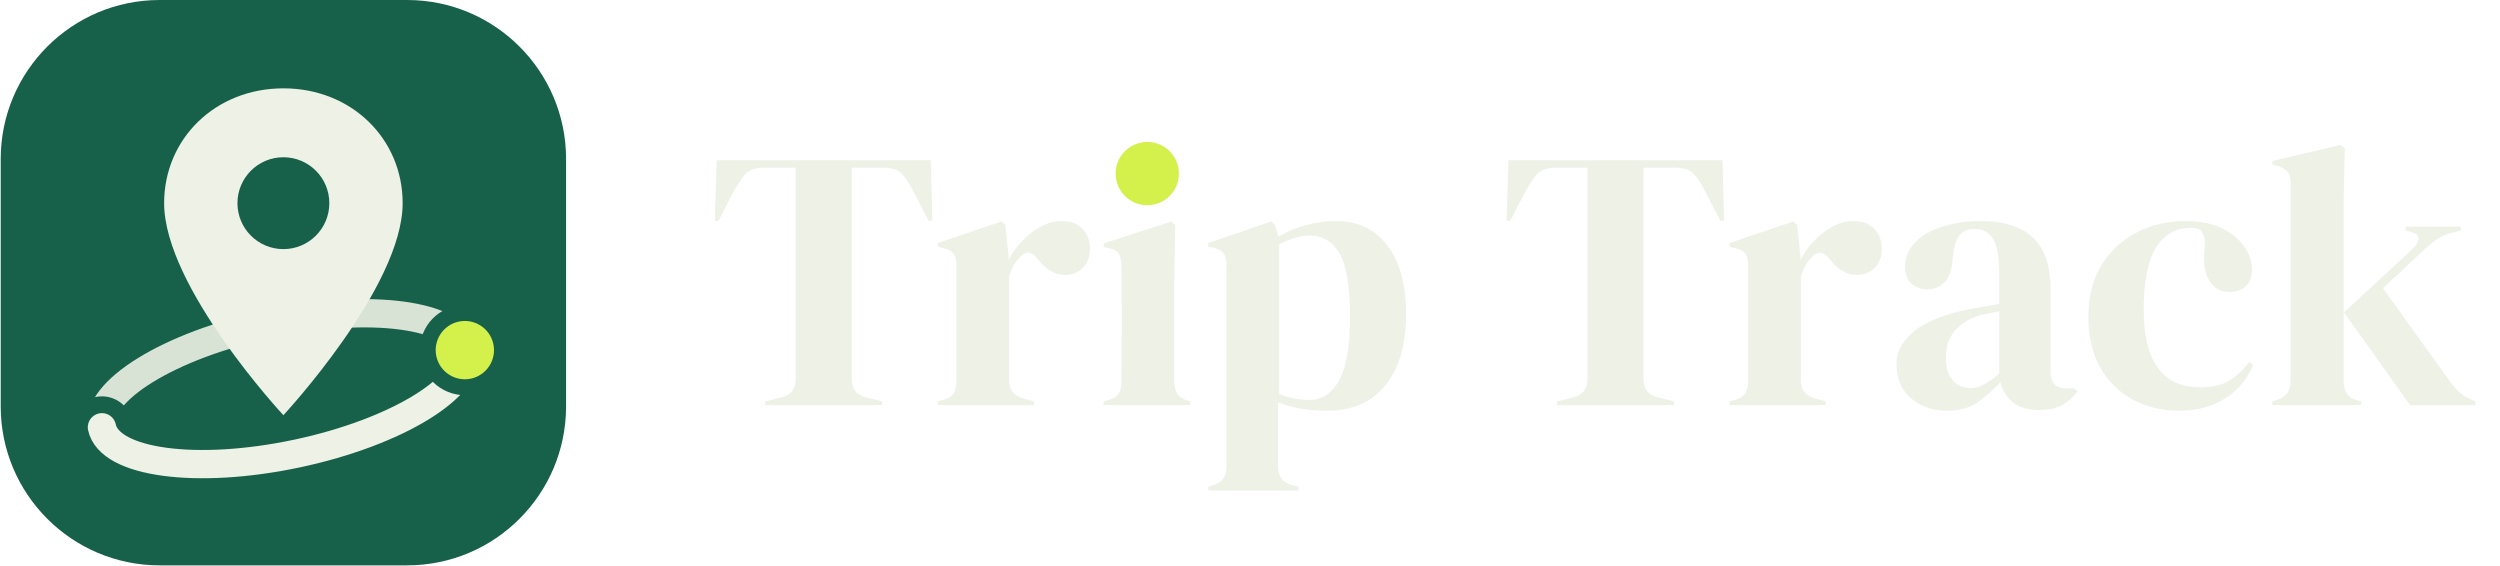
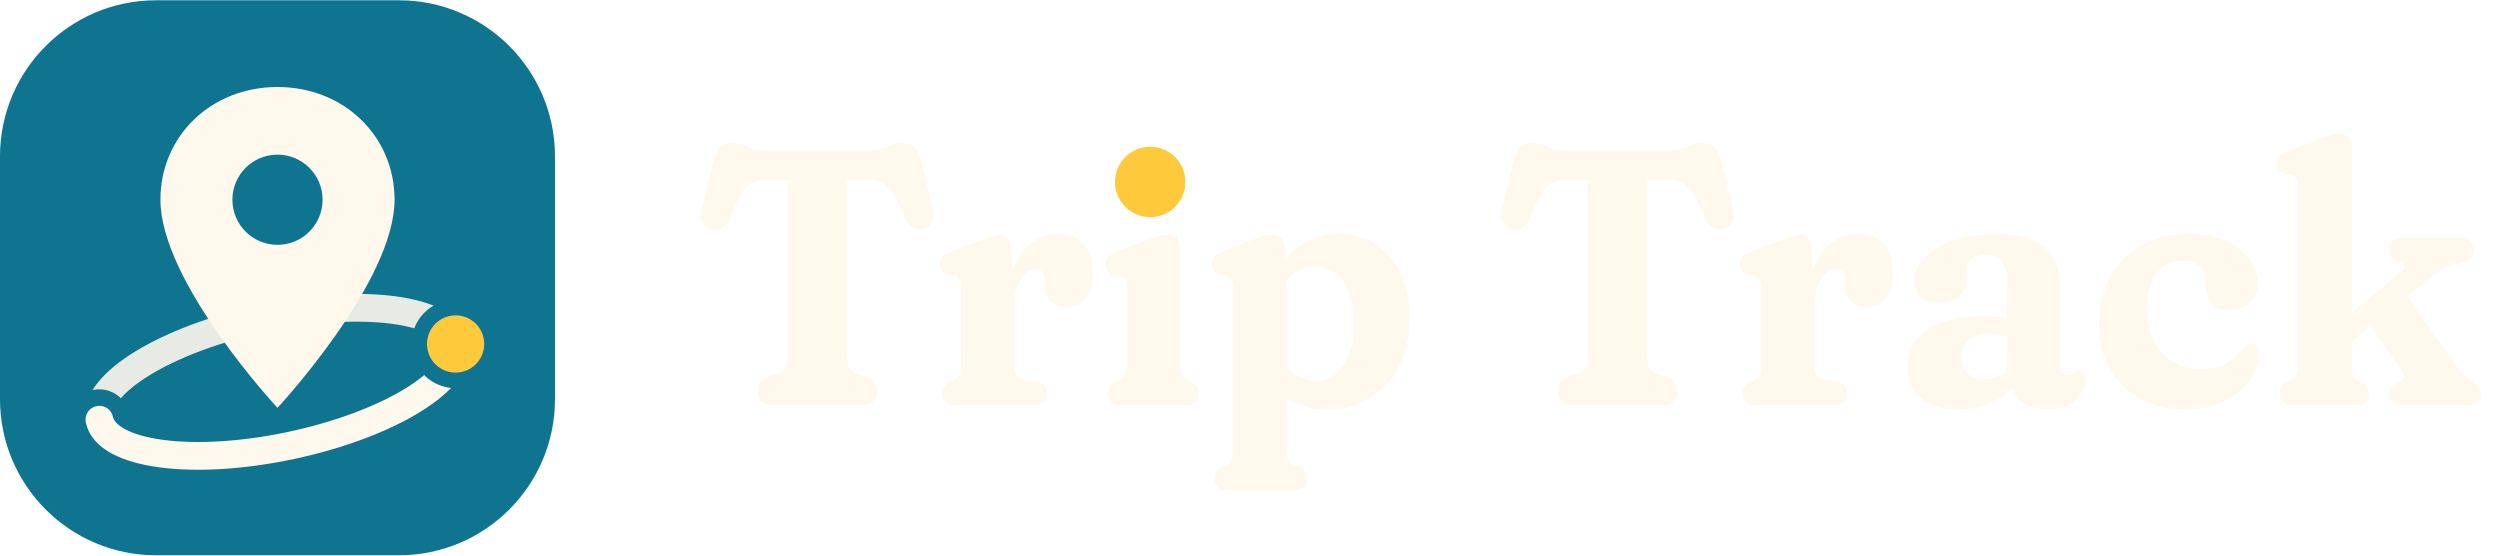
- <svg xmlns="http://www.w3.org/2000/svg" width="283" height="64" viewBox="0 0 282.84 64.00" role="img" aria-label="Trip Track">
+ <svg xmlns="http://www.w3.org/2000/svg" width="288" height="64" viewBox="0 0 288.30 64.00" role="img" aria-label="Trip Track">
  <g transform="translate(0 0) scale(1.0)">
-     <rect width="64" height="64" rx="18" fill="#17614B" />
+     <rect width="64" height="64" rx="18" fill="#0E7490" />
    <g transform="rotate(-12 32 44)">
-       <path d="M11 44A21 7.5 0 0 1 53 44" fill="none" stroke="#EDF1E6" stroke-width="3.2" stroke-linecap="round" opacity=".9" />
+       <path d="M11 44A21 7.5 0 0 1 53 44" fill="none" stroke="#FFF8EC" stroke-width="3.2" stroke-linecap="round" opacity=".9" />
    </g>
-     <path d="M32 10C24.3 10 18.5 15.7 18.5 23c0 9.5 13.5 24 13.5 24s13.5-14.5 13.5-24C45.5 15.7 39.7 10 32 10z" fill="#EDF1E6" />
-     <circle cx="32" cy="23" r="5.2" fill="#17614B" />
+     <path d="M32 10C24.3 10 18.5 15.7 18.5 23c0 9.5 13.5 24 13.5 24s13.5-14.5 13.5-24C45.5 15.7 39.7 10 32 10z" fill="#FFF8EC" />
+     <circle cx="32" cy="23" r="5.2" fill="#0E7490" />
    <g transform="rotate(-12 32 44)" fill="none" stroke-linecap="round">
-       <path d="M11 44A21 7.5 0 0 0 53 44" stroke="#17614B" stroke-width="7" />
-       <path d="M11 44A21 7.5 0 0 0 53 44" stroke="#EDF1E6" stroke-width="3.2" />
-       <circle cx="53" cy="44" r="4.2" fill="#D4F04A" stroke="#17614B" stroke-width="1.8" />
+       <path d="M11 44A21 7.5 0 0 0 53 44" stroke="#0E7490" stroke-width="7" />
+       <path d="M11 44A21 7.5 0 0 0 53 44" stroke="#FFF8EC" stroke-width="3.2" />
+       <circle cx="53" cy="44" r="4.2" fill="#FFC93C" stroke="#0E7490" stroke-width="1.8" />
    </g>
  </g>
-   <path d="M86.552 45.86V45.44L88.274 45.02Q89.996 44.642 89.996 42.92V18.98H86.426Q84.872 18.98 84.2 19.799Q83.528 20.618 82.772 22.046L81.26 24.986H80.84L81.05 18.14H105.284L105.452 24.986H105.032L103.52 22.046Q102.806 20.618 102.134 19.799Q101.462 18.98 99.908 18.98H96.338V42.92Q96.338 44.642 98.06 45.02L99.782 45.44V45.86Z" fill="#EDF1E6" />
-   <path d="M106.082 45.86V45.44L106.712 45.272Q107.552 45.02 107.867 44.516Q108.182 44.012 108.182 43.214V30.068Q108.182 29.144 107.867 28.703Q107.552 28.262 106.712 28.094L106.082 27.926V27.506L113.306 25.07L113.726 25.49L114.104 29.102V29.438Q114.692 28.262 115.637 27.275Q116.582 26.288 117.737 25.658Q118.892 25.028 120.026 25.028Q121.622 25.028 122.462 25.91Q123.302 26.792 123.302 28.136Q123.302 29.564 122.483 30.341Q121.664 31.118 120.53 31.118Q118.766 31.118 117.422 29.354L117.338 29.27Q116.918 28.682 116.372 28.619Q115.826 28.556 115.364 29.144Q114.944 29.522 114.671 30.047Q114.398 30.572 114.146 31.244V42.962Q114.146 44.642 115.616 45.062L116.96 45.44V45.86Z" fill="#EDF1E6" />
-   <path d="M124.856 45.86V45.44L125.444 45.272Q126.284 45.02 126.578 44.516Q126.872 44.012 126.872 43.172Q126.872 41.702 126.893 40.001Q126.914 38.3 126.914 37.04V35.024Q126.914 33.722 126.893 32.567Q126.872 31.412 126.872 30.026Q126.83 29.144 126.557 28.703Q126.284 28.262 125.444 28.094L124.856 27.968V27.548L132.542 25.07L132.962 25.49L132.836 31.454V43.214Q132.878 44.054 133.172 44.558Q133.466 45.062 134.264 45.314L134.684 45.44V45.86Z" fill="#EDF1E6" />
-   <circle cx="129.79" cy="19.65" r="3.58" fill="#D4F04A" />
-   <path d="M136.7 55.52V55.1L137.204 54.932Q138.758 54.512 138.758 52.916V30.068Q138.758 29.144 138.443 28.682Q138.128 28.22 137.288 28.052L136.7 27.926V27.506L143.84 25.07L144.26 25.49L144.638 26.792Q146.024 25.952 147.725 25.49Q149.426 25.028 151.232 25.028Q154.844 25.028 156.965 27.779Q159.086 30.53 159.086 35.654Q159.086 40.694 156.755 43.592Q154.424 46.49 150.182 46.49Q146.864 46.49 144.596 45.524V52.79Q144.596 54.47 146.108 54.89L146.906 55.1V55.52ZM148.166 45.272Q150.266 45.272 151.505 43.088Q152.744 40.904 152.744 35.822Q152.744 30.74 151.568 28.703Q150.392 26.666 148.166 26.666Q146.612 26.666 144.722 27.674V44.6Q146.318 45.272 148.166 45.272Z" fill="#EDF1E6" />
-   <path d="M176.18 45.86V45.44L177.902 45.02Q179.624 44.642 179.624 42.92V18.98H176.054Q174.5 18.98 173.828 19.799Q173.156 20.618 172.4 22.046L170.888 24.986H170.468L170.678 18.14H194.912L195.08 24.986H194.66L193.148 22.046Q192.434 20.618 191.762 19.799Q191.09 18.98 189.536 18.98H185.966V42.92Q185.966 44.642 187.688 45.02L189.41 45.44V45.86Z" fill="#EDF1E6" />
-   <path d="M195.71 45.86V45.44L196.34 45.272Q197.18 45.02 197.495 44.516Q197.81 44.012 197.81 43.214V30.068Q197.81 29.144 197.495 28.703Q197.18 28.262 196.34 28.094L195.71 27.926V27.506L202.934 25.07L203.354 25.49L203.732 29.102V29.438Q204.32 28.262 205.265 27.275Q206.21 26.288 207.365 25.658Q208.52 25.028 209.654 25.028Q211.25 25.028 212.09 25.91Q212.93 26.792 212.93 28.136Q212.93 29.564 212.111 30.341Q211.292 31.118 210.158 31.118Q208.394 31.118 207.05 29.354L206.966 29.27Q206.546 28.682 206.0 28.619Q205.454 28.556 204.992 29.144Q204.572 29.522 204.299 30.047Q204.026 30.572 203.774 31.244V42.962Q203.774 44.642 205.244 45.062L206.588 45.44V45.86Z" fill="#EDF1E6" />
-   <path d="M220.364 46.49Q217.928 46.49 216.269 45.104Q214.61 43.718 214.61 41.114Q214.61 39.14 216.626 37.481Q218.642 35.822 222.968 34.982Q223.64 34.856 224.48 34.709Q225.32 34.562 226.244 34.394V31.076Q226.244 28.22 225.551 27.065Q224.858 25.91 223.388 25.91Q222.38 25.91 221.792 26.561Q221.204 27.212 221.036 28.808L220.952 29.27Q220.868 31.076 220.07 31.916Q219.272 32.756 218.096 32.756Q217.004 32.756 216.29 32.084Q215.576 31.412 215.576 30.278Q215.576 28.556 216.773 27.38Q217.97 26.204 219.944 25.616Q221.918 25.028 224.228 25.028Q227.966 25.028 230.003 26.855Q232.04 28.682 232.04 32.798V42.08Q232.04 43.97 233.804 43.97H234.728L235.106 44.306Q234.308 45.314 233.363 45.86Q232.418 46.406 230.696 46.406Q228.848 46.406 227.777 45.545Q226.706 44.684 226.37 43.256Q225.11 44.6 223.787 45.545Q222.464 46.49 220.364 46.49ZM222.926 43.928Q223.766 43.928 224.501 43.529Q225.236 43.13 226.244 42.29V35.234Q225.824 35.318 225.404 35.402Q224.984 35.486 224.438 35.57Q222.506 36.074 221.351 37.271Q220.196 38.468 220.196 40.484Q220.196 42.206 220.994 43.067Q221.792 43.928 222.926 43.928Z" fill="#EDF1E6" />
-   <path d="M246.572 46.49Q243.716 46.49 241.385 45.251Q239.054 44.012 237.689 41.639Q236.324 39.266 236.324 35.822Q236.324 32.42 237.815 30.005Q239.306 27.59 241.805 26.309Q244.304 25.028 247.286 25.028Q249.722 25.028 251.402 25.826Q253.082 26.624 253.964 27.905Q254.846 29.186 254.846 30.572Q254.846 31.748 254.132 32.399Q253.418 33.05 252.284 33.05Q251.066 33.05 250.31 32.168Q249.554 31.286 249.428 29.858Q249.386 28.934 249.47 28.283Q249.554 27.632 249.47 26.96Q249.302 26.246 248.945 26.015Q248.588 25.784 247.958 25.784Q245.396 25.784 243.989 28.01Q242.582 30.236 242.582 35.108Q242.582 39.35 244.157 41.597Q245.732 43.844 249.008 43.844Q250.982 43.844 252.2 43.13Q253.418 42.416 254.552 40.988L254.972 41.324Q253.922 43.802 251.738 45.146Q249.554 46.49 246.572 46.49Z" fill="#EDF1E6" />
-   <path d="M257.156 45.86V45.44L257.786 45.23Q259.214 44.768 259.214 43.172V20.702Q259.214 19.862 258.878 19.442Q258.542 19.022 257.702 18.77L257.156 18.644V18.224L264.842 16.418L265.346 16.796L265.22 22.676V43.172Q265.22 44.852 266.606 45.272L267.194 45.44V45.86ZM272.738 45.86 265.262 35.36 273.032 28.178Q273.578 27.674 273.683 27.107Q273.788 26.54 272.948 26.288L272.234 26.078V25.658H278.492V26.078L277.232 26.414Q276.308 26.708 275.741 27.107Q275.174 27.506 274.376 28.22L269.672 32.63L277.19 43.088Q277.862 44.012 278.45 44.516Q279.038 45.02 279.962 45.356L280.13 45.44V45.86Z" fill="#EDF1E6" />
+   <path d="M88.143 17.3H100.417Q101.24 17.3 101.821 17.087Q102.401 16.873 102.904 16.665Q103.408 16.456 103.972 16.456Q104.972 16.456 105.479 16.993Q105.987 17.53 106.275 18.716L107.581 24.177Q107.804 25.063 107.475 25.657Q107.146 26.25 106.427 26.392Q105.765 26.527 105.259 26.255Q104.754 25.983 104.394 25.175Q103.647 23.316 103.038 22.352Q102.428 21.388 101.741 21.044Q101.054 20.699 100.054 20.699H97.694V41.377Q97.694 42.113 97.997 42.497Q98.301 42.881 98.873 43.103L100.016 43.41Q101.175 43.93 101.175 45.118Q101.175 46.7 99.377 46.7H89.155Q88.261 46.7 87.808 46.282Q87.356 45.864 87.356 45.111Q87.356 43.93 88.515 43.41L89.658 43.103Q90.232 42.881 90.524 42.497Q90.815 42.113 90.815 41.377V20.699H88.408Q87.425 20.699 86.748 21.042Q86.072 21.385 85.472 22.349Q84.872 23.312 84.125 25.175Q83.78 25.983 83.277 26.255Q82.774 26.527 82.095 26.392Q81.384 26.25 81.053 25.657Q80.722 25.063 80.935 24.177L82.234 18.709Q82.53 17.524 83.04 16.987Q83.551 16.45 84.538 16.45Q85.119 16.45 85.623 16.66Q86.127 16.87 86.716 17.085Q87.304 17.3 88.143 17.3Z" fill="#FFF8EC" />
+   <path d="M116.068 36.011Q116.068 32.945 116.869 30.929Q117.671 28.913 119.031 27.921Q120.392 26.928 122.07 26.928Q123.913 26.928 124.958 28.095Q126.003 29.263 126.003 31.493Q126.003 33.477 125.22 34.424Q124.437 35.37 123.161 35.37Q121.84 35.37 121.163 34.73Q120.487 34.091 120.487 32.969V32.203Q120.487 31.576 120.204 31.292Q119.92 31.007 119.413 31.007Q118.757 31.007 118.187 31.534Q117.617 32.061 117.27 33.107Q116.923 34.153 116.923 35.707ZM116.572 28.685 116.923 32.944V42.001Q116.923 42.814 117.182 43.245Q117.44 43.675 118.041 43.767L119.504 43.964Q120.135 44.052 120.421 44.432Q120.707 44.812 120.707 45.363Q120.707 45.979 120.319 46.339Q119.931 46.7 119.209 46.7H110.155Q109.47 46.7 109.073 46.346Q108.677 45.992 108.677 45.363Q108.677 44.87 108.907 44.549Q109.137 44.227 109.568 43.964L110.094 43.767Q110.465 43.59 110.645 43.234Q110.825 42.878 110.825 42.001V33.27Q110.825 32.509 110.626 32.204Q110.428 31.899 110.037 31.749L109.267 31.648Q108.835 31.443 108.611 31.159Q108.387 30.875 108.387 30.434Q108.387 29.936 108.698 29.578Q109.008 29.22 109.712 28.958L113.272 27.618Q114 27.338 114.508 27.179Q115.017 27.019 115.369 27.019Q115.876 27.019 116.174 27.379Q116.472 27.739 116.572 28.685Z" fill="#FFF8EC" />
+   <path d="M136.089 28.507V41.995Q136.089 42.868 136.28 43.226Q136.472 43.583 136.819 43.761L137.313 43.961Q137.75 44.22 137.987 44.54Q138.223 44.86 138.223 45.36Q138.223 45.992 137.829 46.346Q137.434 46.7 136.738 46.7H129.244Q128.565 46.7 128.164 46.346Q127.762 45.992 127.762 45.36Q127.762 44.86 127.999 44.54Q128.235 44.22 128.673 43.961L129.18 43.761Q129.532 43.583 129.723 43.226Q129.914 42.868 129.914 41.995V33.285Q129.914 32.53 129.712 32.221Q129.511 31.911 129.126 31.765L128.356 31.664Q127.934 31.454 127.705 31.172Q127.476 30.89 127.476 30.45Q127.476 29.952 127.788 29.595Q128.1 29.239 128.801 28.97L132.358 27.631Q133.167 27.319 133.708 27.166Q134.25 27.012 134.76 27.012Q135.386 27.012 135.737 27.426Q136.089 27.839 136.089 28.507Z" fill="#FFF8EC" />
+   <circle cx="132.64" cy="20.95" r="4.06" fill="#FFC93C" />
+   <path d="M148.116 28.514V30.641L148.382 31.259V51.803Q148.382 52.679 148.564 53.039Q148.747 53.398 149.113 53.568L149.885 53.766Q150.309 54.011 150.543 54.341Q150.776 54.672 150.776 55.164Q150.776 55.787 150.385 56.144Q149.994 56.502 149.297 56.502H141.538Q140.853 56.502 140.456 56.148Q140.059 55.794 140.059 55.164Q140.059 54.672 140.293 54.35Q140.526 54.028 140.95 53.766L141.476 53.568Q141.847 53.391 142.027 53.035Q142.207 52.679 142.207 51.803V33.27Q142.207 32.509 142.009 32.204Q141.811 31.899 141.42 31.749L140.649 31.648Q140.218 31.435 139.994 31.155Q139.77 30.875 139.77 30.434Q139.77 29.936 140.077 29.592Q140.384 29.248 141.095 28.958L144.269 27.678Q145.116 27.328 145.681 27.173Q146.247 27.019 146.746 27.019Q147.4 27.019 147.758 27.432Q148.116 27.845 148.116 28.514ZM147.135 34.018 146.086 32.535Q147.663 29.912 149.759 28.424Q151.856 26.935 154.453 26.935Q156.819 26.935 158.644 28.143Q160.469 29.351 161.506 31.51Q162.544 33.669 162.544 36.556Q162.544 39.869 161.284 42.262Q160.024 44.656 157.856 45.94Q155.689 47.224 152.947 47.224Q150.568 47.224 148.726 46.081Q146.884 44.938 145.688 42.822L147.327 40.619Q148.21 42.347 149.35 43.111Q150.489 43.875 151.797 43.875Q153.044 43.875 154.024 43.101Q155.005 42.327 155.573 40.845Q156.141 39.363 156.141 37.242Q156.141 35.083 155.557 33.632Q154.974 32.18 153.967 31.442Q152.96 30.704 151.673 30.704Q150.275 30.704 149.128 31.536Q147.981 32.368 147.135 34.018Z" fill="#FFF8EC" />
+   <path d="M180.417 17.3H192.691Q193.514 17.3 194.095 17.087Q194.675 16.873 195.178 16.665Q195.682 16.456 196.246 16.456Q197.246 16.456 197.753 16.993Q198.261 17.53 198.549 18.716L199.855 24.177Q200.078 25.063 199.749 25.657Q199.42 26.25 198.701 26.392Q198.039 26.527 197.533 26.255Q197.028 25.983 196.668 25.175Q195.921 23.316 195.312 22.352Q194.702 21.388 194.015 21.044Q193.328 20.699 192.328 20.699H189.968V41.377Q189.968 42.113 190.271 42.497Q190.575 42.881 191.147 43.103L192.29 43.41Q193.449 43.93 193.449 45.118Q193.449 46.7 191.651 46.7H181.429Q180.535 46.7 180.082 46.282Q179.63 45.864 179.63 45.111Q179.63 43.93 180.789 43.41L181.932 43.103Q182.506 42.881 182.798 42.497Q183.089 42.113 183.089 41.377V20.699H180.682Q179.699 20.699 179.022 21.042Q178.346 21.385 177.746 22.349Q177.146 23.312 176.399 25.175Q176.054 25.983 175.551 26.255Q175.048 26.527 174.369 26.392Q173.658 26.25 173.327 25.657Q172.996 25.063 173.209 24.177L174.508 18.709Q174.804 17.524 175.314 16.987Q175.825 16.45 176.812 16.45Q177.393 16.45 177.897 16.66Q178.401 16.87 178.99 17.085Q179.578 17.3 180.417 17.3Z" fill="#FFF8EC" />
+   <path d="M208.342 36.011Q208.342 32.945 209.143 30.929Q209.945 28.913 211.305 27.921Q212.666 26.928 214.344 26.928Q216.187 26.928 217.232 28.095Q218.277 29.263 218.277 31.493Q218.277 33.477 217.494 34.424Q216.711 35.37 215.435 35.37Q214.114 35.37 213.437 34.73Q212.761 34.091 212.761 32.969V32.203Q212.761 31.576 212.478 31.292Q212.194 31.007 211.687 31.007Q211.031 31.007 210.461 31.534Q209.891 32.061 209.544 33.107Q209.197 34.153 209.197 35.707ZM208.846 28.685 209.197 32.944V42.001Q209.197 42.814 209.456 43.245Q209.714 43.675 210.315 43.767L211.778 43.964Q212.409 44.052 212.695 44.432Q212.981 44.812 212.981 45.363Q212.981 45.979 212.593 46.339Q212.205 46.7 211.483 46.7H202.429Q201.744 46.7 201.347 46.346Q200.951 45.992 200.951 45.363Q200.951 44.87 201.181 44.549Q201.411 44.227 201.842 43.964L202.368 43.767Q202.739 43.59 202.919 43.234Q203.099 42.878 203.099 42.001V33.27Q203.099 32.509 202.9 32.204Q202.702 31.899 202.311 31.749L201.541 31.648Q201.109 31.443 200.885 31.159Q200.661 30.875 200.661 30.434Q200.661 29.936 200.972 29.578Q201.282 29.22 201.986 28.958L205.546 27.618Q206.274 27.338 206.782 27.179Q207.291 27.019 207.643 27.019Q208.15 27.019 208.448 27.379Q208.746 27.739 208.846 28.685Z" fill="#FFF8EC" />
+   <path d="M231.948 43.799V43.182L231.41 42.962V31.94Q231.41 30.709 230.758 30.029Q230.106 29.35 228.958 29.35Q227.969 29.35 227.387 29.776Q226.806 30.201 226.806 30.87V32.034Q226.806 33.391 225.956 34.118Q225.106 34.845 223.53 34.845Q222.116 34.845 221.427 34.19Q220.738 33.534 220.738 32.411Q220.738 31.057 221.832 29.807Q222.927 28.557 225.09 27.755Q227.253 26.954 230.435 26.954Q234.029 26.954 235.788 28.481Q237.547 30.008 237.547 32.651V42.303Q237.547 42.694 237.743 42.969Q237.938 43.244 238.378 43.244Q238.643 43.244 238.81 43.161Q238.978 43.078 239.11 42.952Q239.223 42.859 239.346 42.784Q239.469 42.709 239.637 42.709Q240.033 42.709 240.256 43.012Q240.479 43.315 240.479 43.772Q240.479 44.59 239.957 45.378Q239.435 46.166 238.48 46.677Q237.525 47.188 236.216 47.188Q234.37 47.188 233.159 46.256Q231.948 45.323 231.948 43.799ZM219.942 42.331Q219.942 39.623 222.293 38.019Q224.644 36.416 228.632 36.416Q229.746 36.416 230.758 36.573Q231.769 36.73 232.459 37.014L231.869 39.006Q231.263 38.734 230.633 38.59Q230.003 38.446 229.259 38.446Q227.848 38.446 227.013 39.17Q226.178 39.894 226.178 41.144Q226.178 42.388 226.91 43.049Q227.643 43.709 228.807 43.709Q229.838 43.709 230.723 43.248Q231.608 42.786 232.182 42.032L232.679 43.924Q231.632 45.475 229.77 46.332Q227.907 47.188 225.777 47.188Q223.111 47.188 221.527 45.849Q219.942 44.509 219.942 42.331Z" fill="#FFF8EC" />
+   <path d="M260.348 32.676Q260.348 34.04 259.483 34.883Q258.619 35.726 257.196 35.726Q255.773 35.726 255.057 34.939Q254.341 34.151 254.341 32.886V32.278Q254.341 31.248 253.626 30.638Q252.911 30.028 251.638 30.028Q250.487 30.028 249.566 30.672Q248.645 31.316 248.109 32.526Q247.573 33.735 247.573 35.444Q247.573 37.756 248.393 39.342Q249.214 40.929 250.621 41.731Q252.027 42.534 253.79 42.534Q255.531 42.534 256.656 41.917Q257.782 41.3 258.544 40.319Q258.983 39.914 259.234 39.767Q259.486 39.62 259.743 39.628Q260.109 39.635 260.316 39.908Q260.524 40.18 260.514 40.744Q260.461 42.437 259.381 43.907Q258.301 45.376 256.393 46.28Q254.484 47.185 251.95 47.185Q249.075 47.185 246.835 45.958Q244.595 44.732 243.324 42.523Q242.053 40.315 242.053 37.372Q242.053 34.403 243.318 32.04Q244.583 29.677 246.896 28.306Q249.21 26.935 252.345 26.935Q254.819 26.935 256.612 27.727Q258.406 28.519 259.377 29.825Q260.348 31.13 260.348 32.676Z" fill="#FFF8EC" />
+   <path d="M264.368 46.7Q263.683 46.7 263.287 46.346Q262.89 45.992 262.89 45.363Q262.89 44.87 263.12 44.545Q263.35 44.22 263.781 43.964L264.307 43.767Q264.678 43.589 264.858 43.234Q265.038 42.878 265.038 42.001V21.649Q265.038 20.888 264.84 20.583Q264.642 20.278 264.25 20.129L263.48 20.028Q263.049 19.822 262.825 19.538Q262.6 19.255 262.6 18.814Q262.6 18.316 262.908 17.961Q263.215 17.606 263.925 17.337L267.425 16.024Q268.273 15.695 268.811 15.547Q269.35 15.399 269.855 15.399Q270.503 15.399 270.858 15.812Q271.213 16.225 271.213 16.893V42.001Q271.213 42.943 271.371 43.331Q271.53 43.719 271.915 43.91L272.462 44.135Q273.189 44.583 273.189 45.363Q273.189 46.7 271.846 46.7ZM269.233 37.617 276.883 31.358Q277.295 31.032 277.283 30.74Q277.271 30.447 276.832 30.225L276.222 29.986Q275.817 29.754 275.647 29.456Q275.477 29.158 275.477 28.76Q275.477 28.117 275.884 27.76Q276.291 27.403 277.003 27.403H283.773Q284.469 27.403 284.86 27.753Q285.251 28.103 285.251 28.74Q285.251 29.314 284.867 29.775Q284.483 30.235 283.269 30.457Q282.505 30.591 281.888 30.883Q281.27 31.174 280.239 32.002L270.101 40.204ZM276.615 32.717 283.359 42.309Q283.801 42.918 284.125 43.226Q284.448 43.534 284.896 43.797Q285.507 44.218 285.804 44.585Q286.1 44.951 286.1 45.434Q286.1 46.028 285.709 46.364Q285.318 46.7 284.621 46.7H276.889Q276.289 46.7 275.918 46.343Q275.546 45.985 275.546 45.363Q275.546 44.976 275.707 44.712Q275.867 44.448 276.241 44.228L276.792 43.988Q277.394 43.691 277.273 43.296Q277.152 42.9 276.58 42.08L272.345 36.1Z" fill="#FFF8EC" />
</svg>
